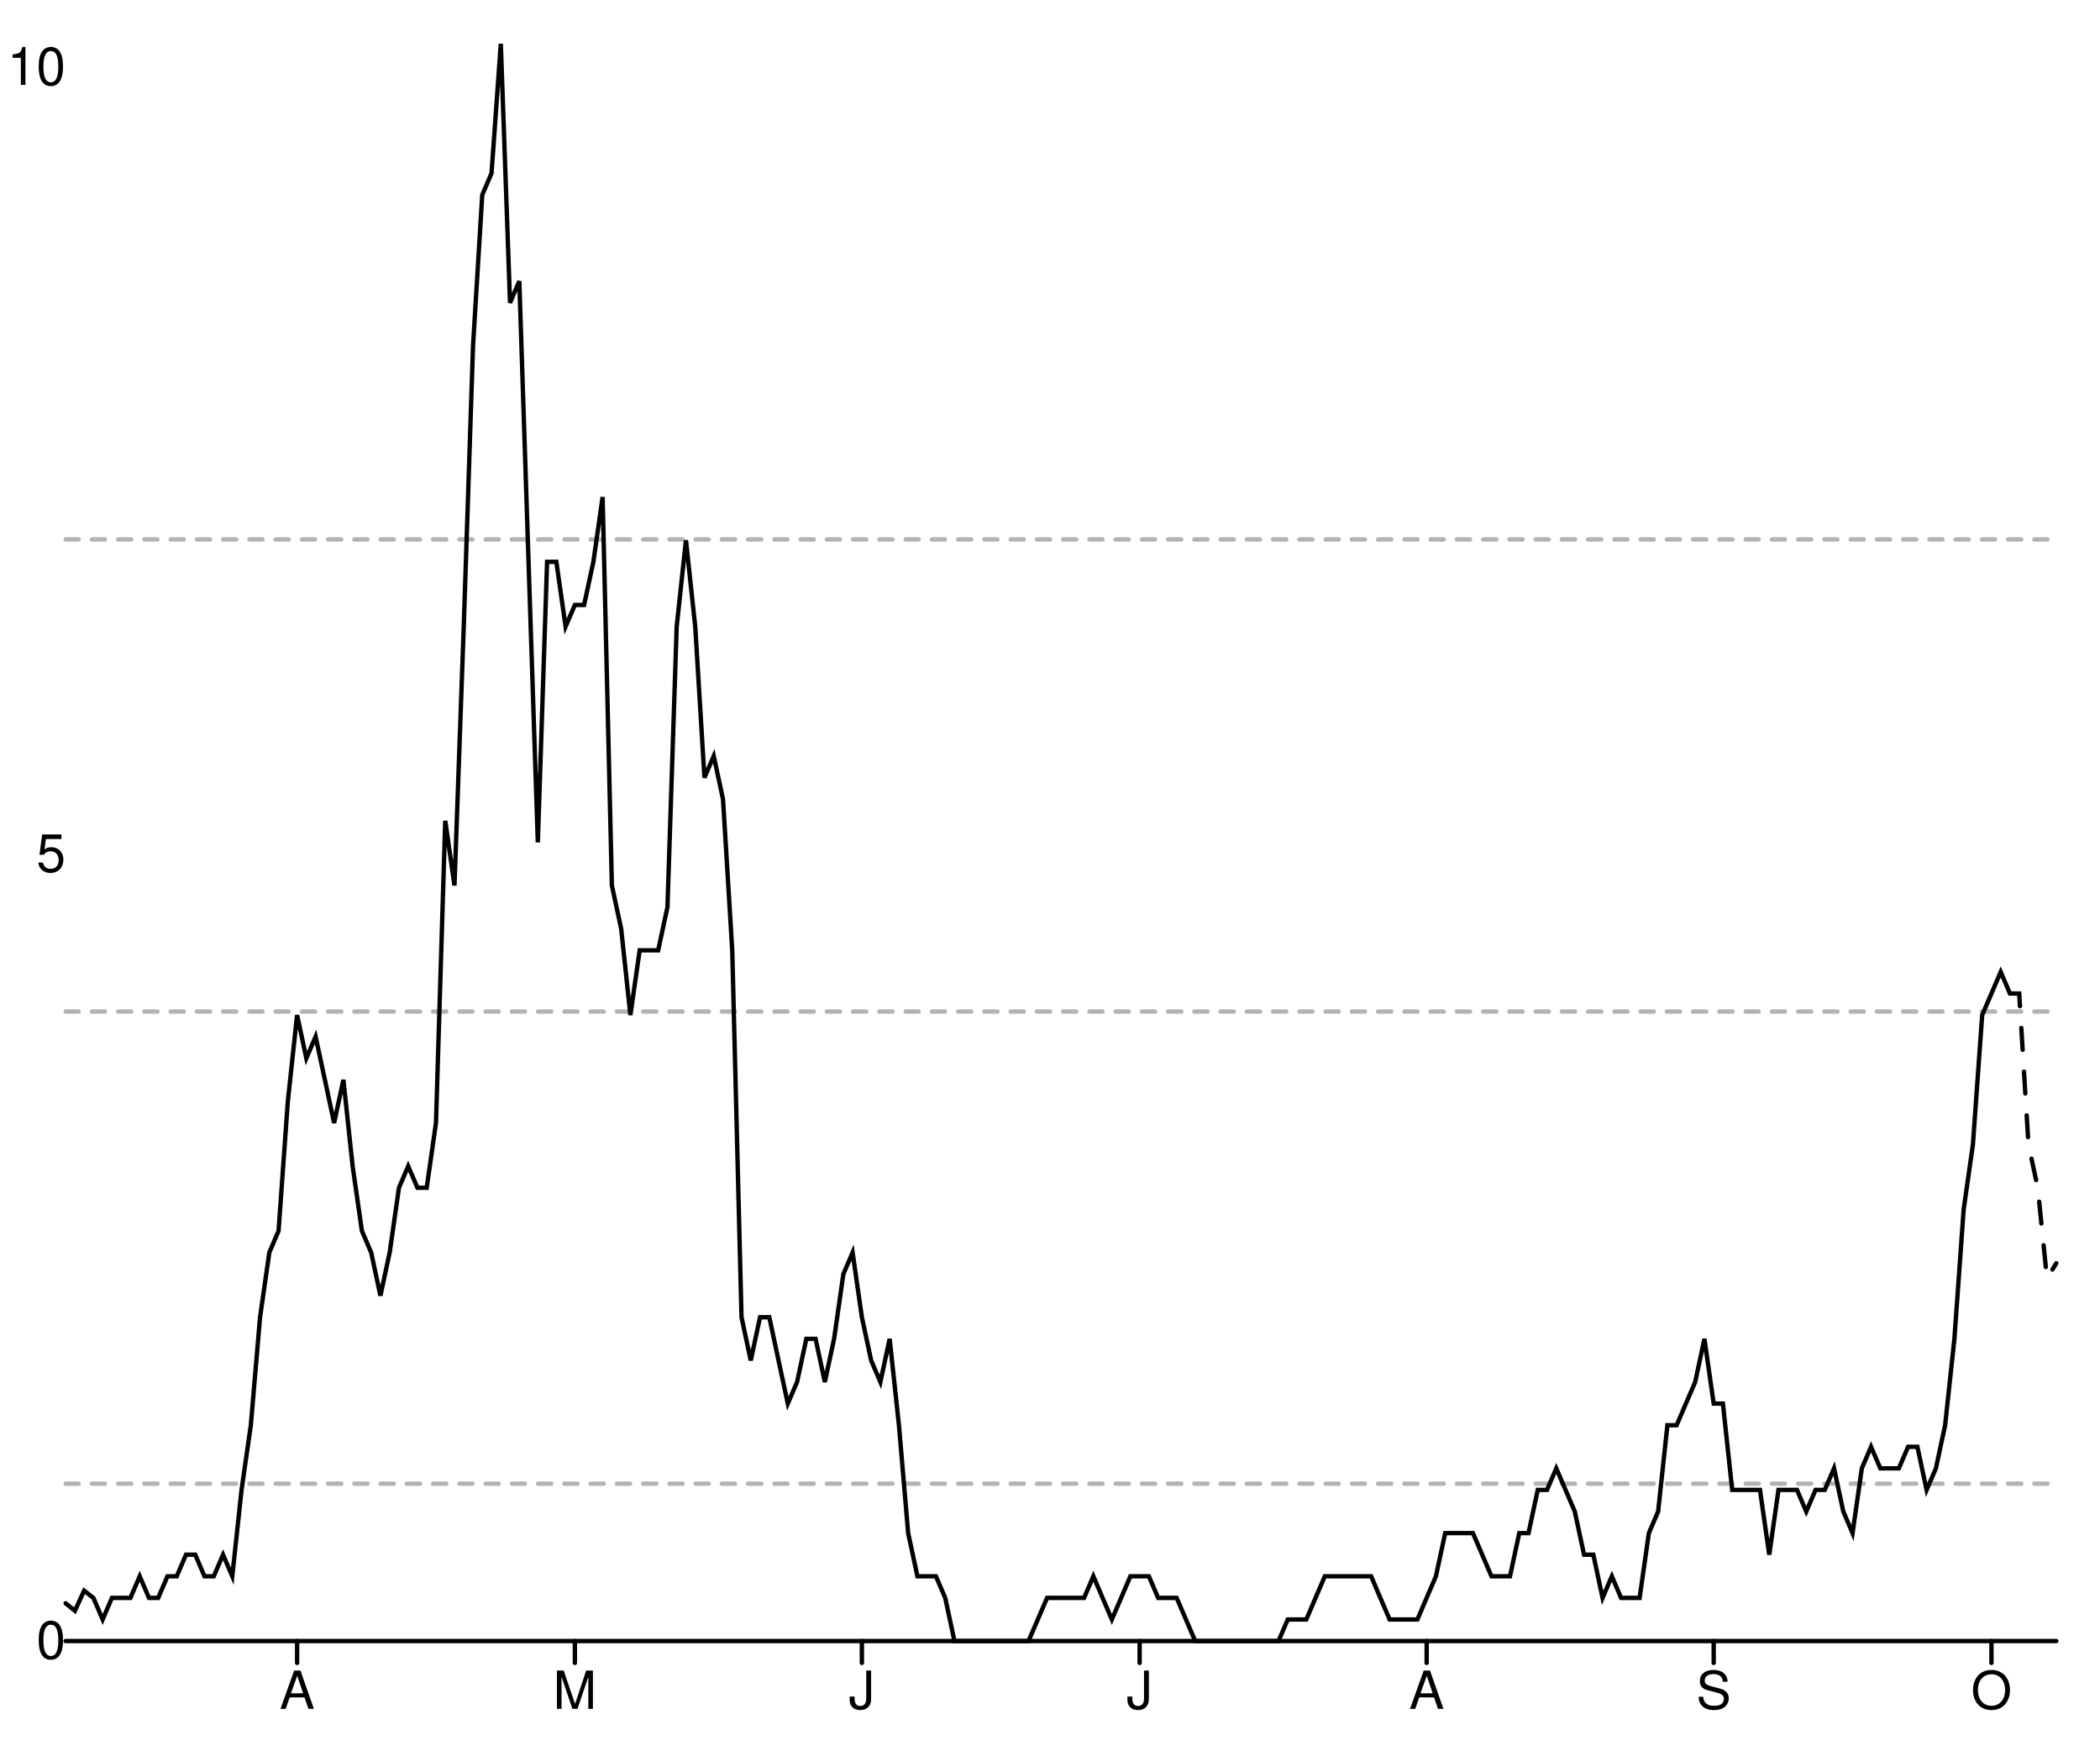
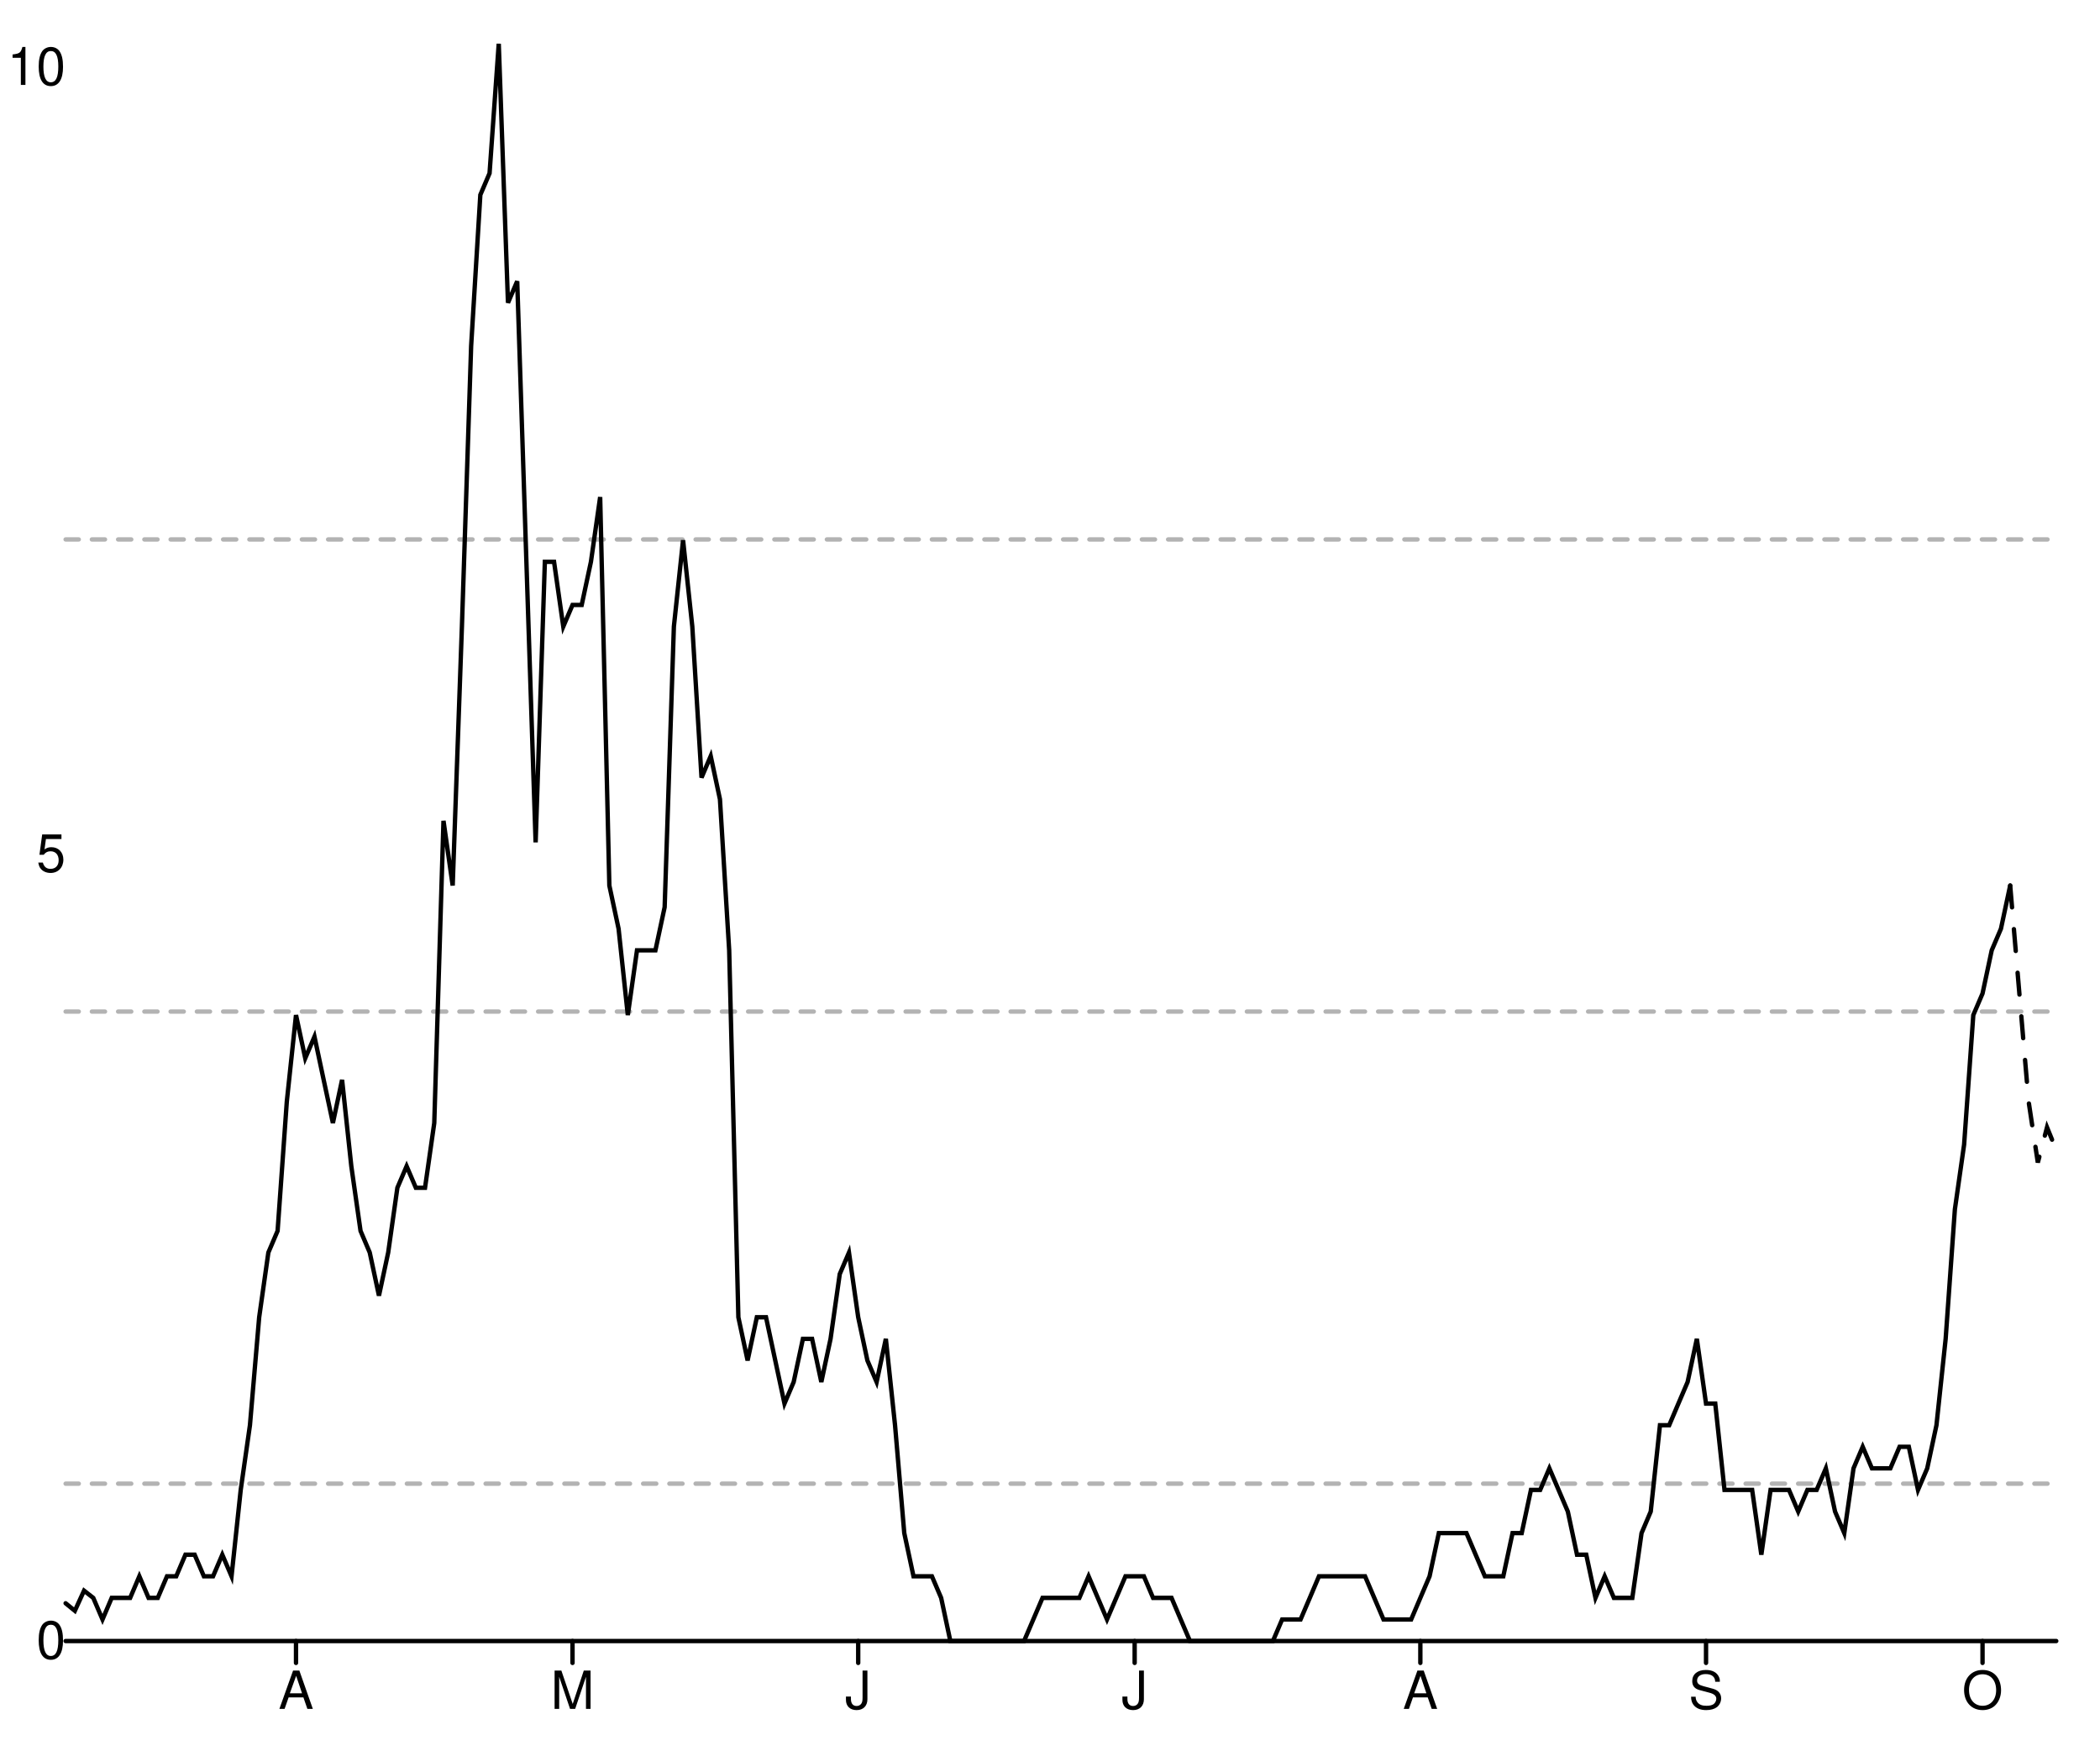
<svg xmlns="http://www.w3.org/2000/svg" width="480" height="400" viewBox="0 0 480 400" style="overflow:display" preserveAspectRatio="xMinYMin meet" overflow="visible">
  <defs>
    <style>
	.data-series path.line { fill-opacity: 0; stroke: black; }
	.data-series path.line.dotted { stroke-dasharray: 12 20 }
	.data-series circle { display: none; }
	.data-series:hover path.line, .data-series.on path.line { stroke-width: 1; }
	.data-series:hover circle, .data-series.on circle { display: inline; }
	.data-series circle:hover, .data-series circle.on { r: 1px!important; }
	.graph-grid { font-family: "Helvetica Neue",Helvetica,Arial,"Lucida Grande",sans-serif; }
	.graph-grid line { stroke: black; stroke-width: 1; stroke-linecap: round; }
	.graph-grid.graph-grid-x text { text-anchor: middle; dominant-baseline: hanging; transform: translateY(10px); }
	.graph-grid.graph-grid-y text { text-anchor: end; dominant-baseline: middle; transform: translateX(-10px); }
	</style>
  </defs>
  <g class="graph-grid graph-grid-y">
    <line x1="15.00" y1="375.00" x2="470.00" y2="375.00" data-left="15" />
    <text x="25" y="375" text-anchor="end">0</text>
    <text x="25" y="195.195" text-anchor="end">5</text>
    <text x="25" y="15.391" text-anchor="end">10</text>
    <text style="text-anchor:middle;dominant-baseline:hanging;font-weight:bold;transform: translateY(192.5px) rotate(-90deg);" />
  </g>
  <g class="graph-grid graph-grid-x">
-     <line class="tick" x1="67.91" y1="375.00" x2="67.91" y2="380.00" />
-     <text x="67.907" y="375" text-anchor="middle">A</text>
-     <line class="tick" x1="131.40" y1="375.00" x2="131.40" y2="380.00" />
-     <text x="131.395" y="375" text-anchor="middle">M</text>
-     <line class="tick" x1="197.00" y1="375.00" x2="197.00" y2="380.00" />
-     <text x="197" y="375" text-anchor="middle">J</text>
-     <line class="tick" x1="260.49" y1="375.00" x2="260.49" y2="380.00" />
-     <text x="260.488" y="375" text-anchor="middle">J</text>
-     <line class="tick" x1="326.09" y1="375.00" x2="326.09" y2="380.00" />
-     <text x="326.093" y="375" text-anchor="middle">A</text>
-     <line class="tick" x1="391.70" y1="375.00" x2="391.70" y2="380.00" />
-     <text x="391.698" y="375" text-anchor="middle">S</text>
-     <line class="tick" x1="455.19" y1="375.00" x2="455.19" y2="380.00" />
-     <text x="455.186" y="375" text-anchor="middle">O</text>
+     <line class="tick" x1="67.66" y1="375.00" x2="67.66" y2="380.00" />
+     <text x="67.662" y="375" text-anchor="middle">A</text>
+     <line class="tick" x1="130.86" y1="375.00" x2="130.86" y2="380.00" />
+     <text x="130.856" y="375" text-anchor="middle">M</text>
+     <line class="tick" x1="196.16" y1="375.00" x2="196.16" y2="380.00" />
+     <text x="196.157" y="375" text-anchor="middle">J</text>
+     <line class="tick" x1="259.35" y1="375.00" x2="259.35" y2="380.00" />
+     <text x="259.352" y="375" text-anchor="middle">J</text>
+     <line class="tick" x1="324.65" y1="375.00" x2="324.65" y2="380.00" />
+     <text x="324.653" y="375" text-anchor="middle">A</text>
+     <line class="tick" x1="389.95" y1="375.00" x2="389.95" y2="380.00" />
+     <text x="389.954" y="375" text-anchor="middle">S</text>
+     <line class="tick" x1="453.15" y1="375.00" x2="453.15" y2="380.00" />
+     <text x="453.148" y="375" text-anchor="middle">O</text>
    <text style="text-anchor:middle;dominant-baseline:hanging;font-weight:bold;transform: translateY(192.5px) rotate(-90deg);" />
  </g>
  <g data-series="widespread" class="data-series">
    <path d="M 15.00,123.27L 470.00,123.27" id="E07000203-level-0" class="line" stroke-width="1" stroke-linecap="round" stroke-dasharray="3,3" fill-opacity="0.3" opacity="0.3" />
  </g>
  <g data-series="substantial" class="data-series">
    <path d="M 15.00,231.16L 470.00,231.16" id="E07000203-level-1" class="line" stroke-width="1" stroke-linecap="round" stroke-dasharray="3,3" fill-opacity="0.3" opacity="0.3" />
  </g>
  <g data-series="moderate" class="data-series">
    <path d="M 15.00,339.04L 470.00,339.04" id="E07000203-level-2" class="line" stroke-width="1" stroke-linecap="round" stroke-dasharray="3,3" fill-opacity="0.3" opacity="0.3" />
  </g>
  <g data-series="new-cases" class="data-series">
-     <path d="M 15.00,366.37L 17.12,368.09L 19.23,363.49L 21.35,365.14L 23.47,370.07L 25.58,365.14L 27.70,365.14L 29.81,365.14L 31.93,360.20L 34.05,365.14L 36.16,365.14L 38.28,360.20L 40.40,360.20L 42.51,355.27L 44.63,355.27L 46.74,360.20L 48.86,360.20L 50.98,355.27L 53.09,360.20L 55.21,340.47L 57.33,325.68L 59.44,301.01L 61.56,286.22L 63.67,281.28L 65.79,251.69L 67.91,231.96L 70.02,241.82L 72.14,236.89L 74.26,246.76L 76.37,256.62L 78.49,246.76L 80.60,266.49L 82.72,281.28L 84.84,286.22L 86.95,296.08L 89.07,286.22L 91.19,271.42L 93.30,266.49L 95.42,271.42L 97.53,271.42L 99.65,256.62L 101.77,187.57L 103.88,202.36L 106.00,143.18L 108.12,79.05L 110.23,44.53L 112.35,39.59L 114.47,10.00L 116.58,69.19L 118.70,64.26L 120.81,128.38L 122.93,192.50L 125.05,128.38L 127.16,128.38L 129.28,143.18L 131.40,138.24L 133.51,138.24L 135.63,128.38L 137.74,113.58L 139.86,202.36L 141.98,212.23L 144.09,231.96L 146.21,217.16L 148.33,217.16L 150.44,217.16L 152.56,207.30L 154.67,143.18L 156.79,123.45L 158.91,143.18L 161.02,177.70L 163.14,172.77L 165.26,182.64L 167.37,217.16L 169.49,301.01L 171.60,310.88L 173.72,301.01L 175.84,301.01L 177.95,310.88L 180.07,320.74L 182.19,315.81L 184.30,305.95L 186.42,305.95L 188.53,315.81L 190.65,305.95L 192.77,291.15L 194.88,286.22L 197.00,301.01L 199.12,310.88L 201.23,315.81L 203.35,305.95L 205.47,325.68L 207.58,350.34L 209.70,360.20L 211.81,360.20L 213.93,360.20L 216.05,365.14L 218.16,375.00L 220.28,375.00L 222.40,375.00L 224.51,375.00L 226.63,375.00L 228.74,375.00L 230.86,375.00L 232.98,375.00L 235.09,375.00L 237.21,370.07L 239.33,365.14L 241.44,365.14L 243.56,365.14L 245.67,365.14L 247.79,365.14L 249.91,360.20L 252.02,365.14L 254.14,370.07L 256.26,365.14L 258.37,360.20L 260.49,360.20L 262.60,360.20L 264.72,365.14L 266.84,365.14L 268.95,365.14L 271.07,370.07L 273.19,375.00L 275.30,375.00L 277.42,375.00L 279.53,375.00L 281.65,375.00L 283.77,375.00L 285.88,375.00L 288.00,375.00L 290.12,375.00L 292.23,375.00L 294.35,370.07L 296.47,370.07L 298.58,370.07L 300.70,365.14L 302.81,360.20L 304.93,360.20L 307.05,360.20L 309.16,360.20L 311.28,360.20L 313.40,360.20L 315.51,365.14L 317.63,370.07L 319.74,370.07L 321.86,370.07L 323.98,370.07L 326.09,365.14L 328.21,360.20L 330.33,350.34L 332.44,350.34L 334.56,350.34L 336.67,350.34L 338.79,355.27L 340.91,360.20L 343.02,360.20L 345.14,360.20L 347.26,350.34L 349.37,350.34L 351.49,340.47L 353.60,340.47L 355.72,335.54L 357.84,340.47L 359.95,345.41L 362.07,355.27L 364.19,355.27L 366.30,365.14L 368.42,360.20L 370.53,365.14L 372.65,365.14L 374.77,365.14L 376.88,350.34L 379.00,345.41L 381.12,325.68L 383.23,325.68L 385.35,320.74L 387.47,315.81L 389.58,305.95L 391.70,320.74L 393.81,320.74L 395.93,340.47L 398.05,340.47L 400.16,340.47L 402.28,340.47L 404.40,355.27L 406.51,340.47L 408.63,340.47L 410.74,340.47L 412.86,345.41L 414.98,340.47L 417.09,340.47L 419.21,335.54L 421.33,345.41L 423.44,350.34L 425.56,335.54L 427.67,330.61L 429.79,335.54L 431.91,335.54L 434.02,335.54L 436.14,330.61L 438.26,330.61L 440.37,340.47L 442.49,335.54L 444.60,325.68L 446.72,305.95L 448.84,276.35L 450.95,261.55L 453.07,231.96L 455.19,227.03L 457.30,222.09L 459.42,227.03" id="New cases" class="line" stroke-width="1" stroke-linecap="round" />
+     <path d="M 15.00,366.37L 17.11,368.09L 19.21,363.49L 21.32,365.14L 23.43,370.07L 25.53,365.14L 27.64,365.14L 29.75,365.14L 31.85,360.20L 33.96,365.14L 36.06,365.14L 38.17,360.20L 40.28,360.20L 42.38,355.27L 44.49,355.27L 46.60,360.20L 48.70,360.20L 50.81,355.27L 52.92,360.20L 55.02,340.47L 57.13,325.68L 59.24,301.01L 61.34,286.22L 63.45,281.28L 65.56,251.69L 67.66,231.96L 69.77,241.82L 71.88,236.89L 73.98,246.76L 76.09,256.62L 78.19,246.76L 80.30,266.49L 82.41,281.28L 84.51,286.22L 86.62,296.08L 88.73,286.22L 90.83,271.42L 92.94,266.49L 95.05,271.42L 97.15,271.42L 99.26,256.62L 101.37,187.57L 103.47,202.36L 105.58,143.18L 107.69,79.05L 109.79,44.53L 111.90,39.59L 114.00,10.00L 116.11,69.19L 118.22,64.26L 120.32,128.38L 122.43,192.50L 124.54,128.38L 126.64,128.38L 128.75,143.18L 130.86,138.24L 132.96,138.24L 135.07,128.38L 137.18,113.58L 139.28,202.36L 141.39,212.23L 143.50,231.96L 145.60,217.16L 147.71,217.16L 149.81,217.16L 151.92,207.30L 154.03,143.18L 156.13,123.45L 158.24,143.18L 160.35,177.70L 162.45,172.77L 164.56,182.64L 166.67,217.16L 168.77,301.01L 170.88,310.88L 172.99,301.01L 175.09,301.01L 177.20,310.88L 179.31,320.74L 181.41,315.81L 183.52,305.95L 185.62,305.95L 187.73,315.81L 189.84,305.95L 191.94,291.15L 194.05,286.22L 196.16,301.01L 198.26,310.88L 200.37,315.81L 202.48,305.95L 204.58,325.68L 206.69,350.34L 208.80,360.20L 210.90,360.20L 213.01,360.20L 215.12,365.14L 217.22,375.00L 219.33,375.00L 221.44,375.00L 223.54,375.00L 225.65,375.00L 227.75,375.00L 229.86,375.00L 231.97,375.00L 234.07,375.00L 236.18,370.07L 238.29,365.14L 240.39,365.14L 242.50,365.14L 244.61,365.14L 246.71,365.14L 248.82,360.20L 250.93,365.14L 253.03,370.07L 255.14,365.14L 257.25,360.20L 259.35,360.20L 261.46,360.20L 263.56,365.14L 265.67,365.14L 267.78,365.14L 269.88,370.07L 271.99,375.00L 274.10,375.00L 276.20,375.00L 278.31,375.00L 280.42,375.00L 282.52,375.00L 284.63,375.00L 286.74,375.00L 288.84,375.00L 290.95,375.00L 293.06,370.07L 295.16,370.07L 297.27,370.07L 299.38,365.14L 301.48,360.20L 303.59,360.20L 305.69,360.20L 307.80,360.20L 309.91,360.20L 312.01,360.20L 314.12,365.14L 316.23,370.07L 318.33,370.07L 320.44,370.07L 322.55,370.07L 324.65,365.14L 326.76,360.20L 328.87,350.34L 330.97,350.34L 333.08,350.34L 335.19,350.34L 337.29,355.27L 339.40,360.20L 341.50,360.20L 343.61,360.20L 345.72,350.34L 347.82,350.34L 349.93,340.47L 352.04,340.47L 354.14,335.54L 356.25,340.47L 358.36,345.41L 360.46,355.27L 362.57,355.27L 364.68,365.14L 366.78,360.20L 368.89,365.14L 371.00,365.14L 373.10,365.14L 375.21,350.34L 377.31,345.41L 379.42,325.68L 381.53,325.68L 383.63,320.74L 385.74,315.81L 387.85,305.95L 389.95,320.74L 392.06,320.74L 394.17,340.47L 396.27,340.47L 398.38,340.47L 400.49,340.47L 402.59,355.27L 404.70,340.47L 406.81,340.47L 408.91,340.47L 411.02,345.41L 413.12,340.47L 415.23,340.47L 417.34,335.54L 419.44,345.41L 421.55,350.34L 423.66,335.54L 425.76,330.61L 427.87,335.54L 429.98,335.54L 432.08,335.54L 434.19,330.61L 436.30,330.61L 438.40,340.47L 440.51,335.54L 442.62,325.68L 444.72,305.95L 446.83,276.35L 448.94,261.55L 451.04,231.96L 453.15,227.03L 455.25,217.16L 457.36,212.23L 459.47,202.36" id="New cases" class="line" stroke-width="1" stroke-linecap="round" />
  </g>
  <g data-series="recent-cases" class="data-series">
-     <path d="M 459.42,227.03L 461.53,227.03L 463.65,261.55L 465.77,271.42L 467.88,292.14L 470.00,288.68" id="Recent cases" class="line" stroke-width="1" stroke-linecap="round" stroke-dasharray="5,5" />
+     <path d="M 459.47,202.36L 461.57,227.03L 463.68,251.69L 465.79,265.66L 467.89,257.61L 470.00,262.79" id="Recent cases" class="line" stroke-width="1" stroke-linecap="round" stroke-dasharray="5,5" />
  </g>
</svg>
